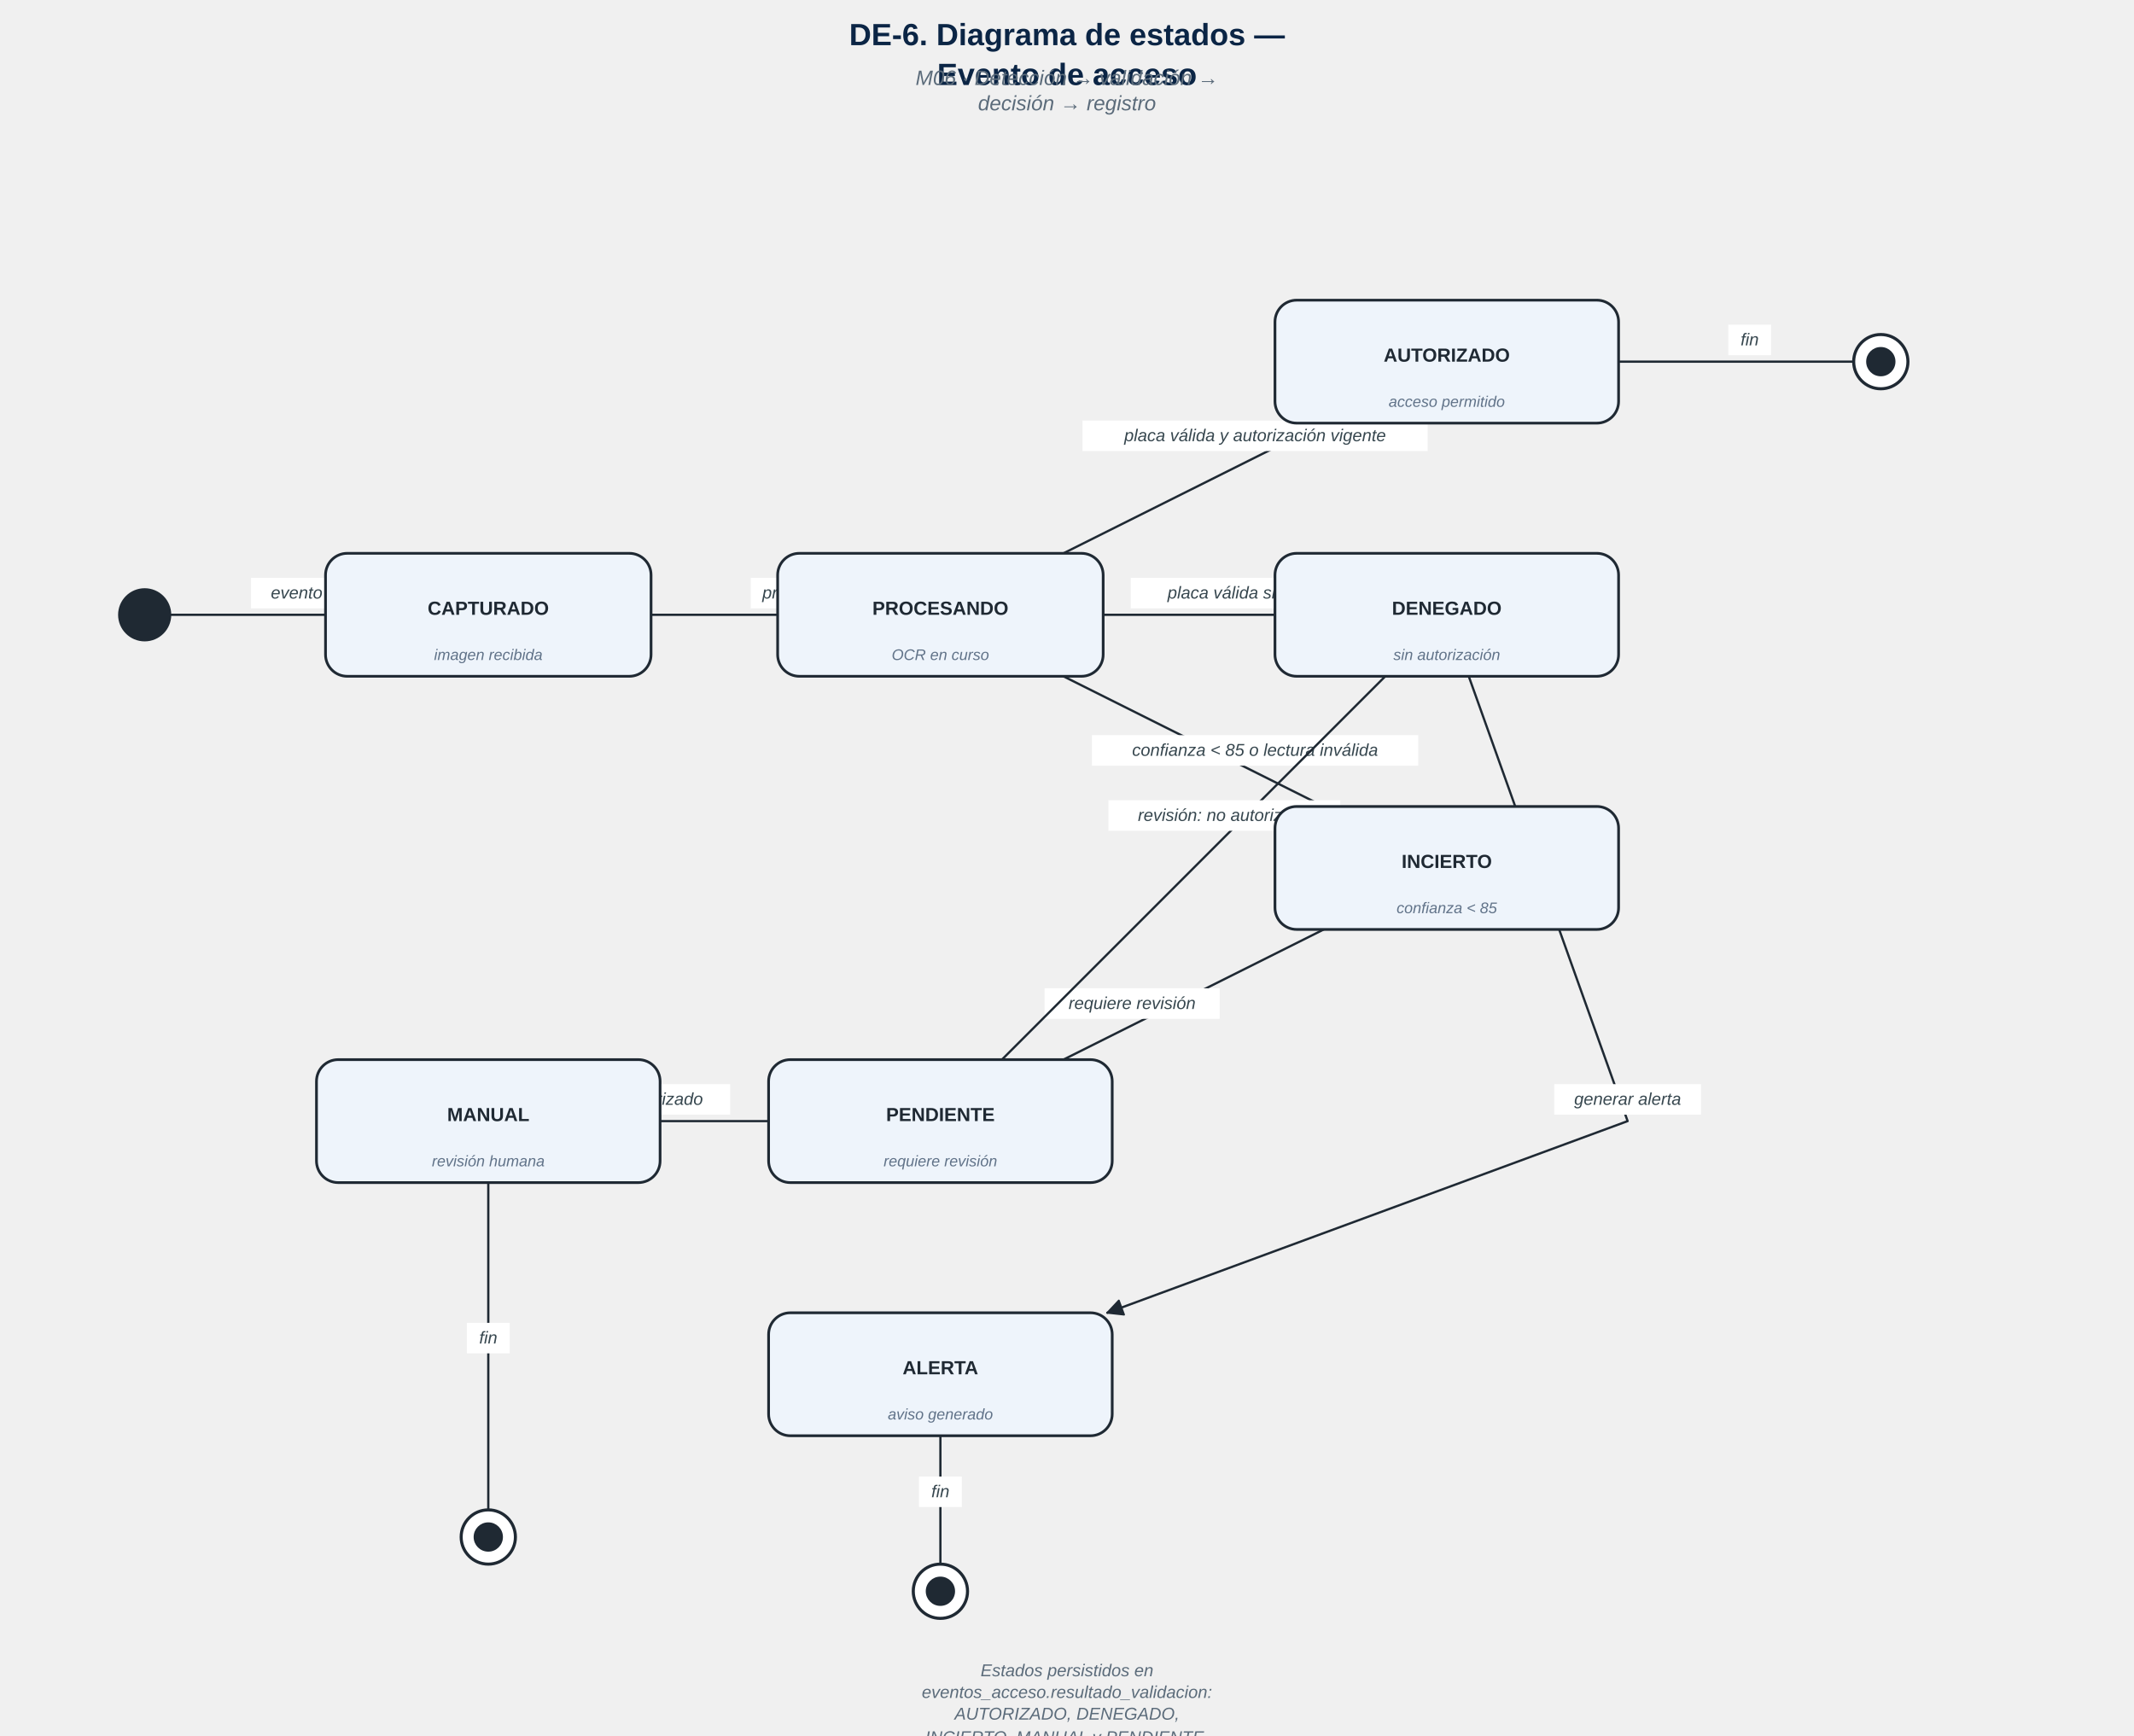
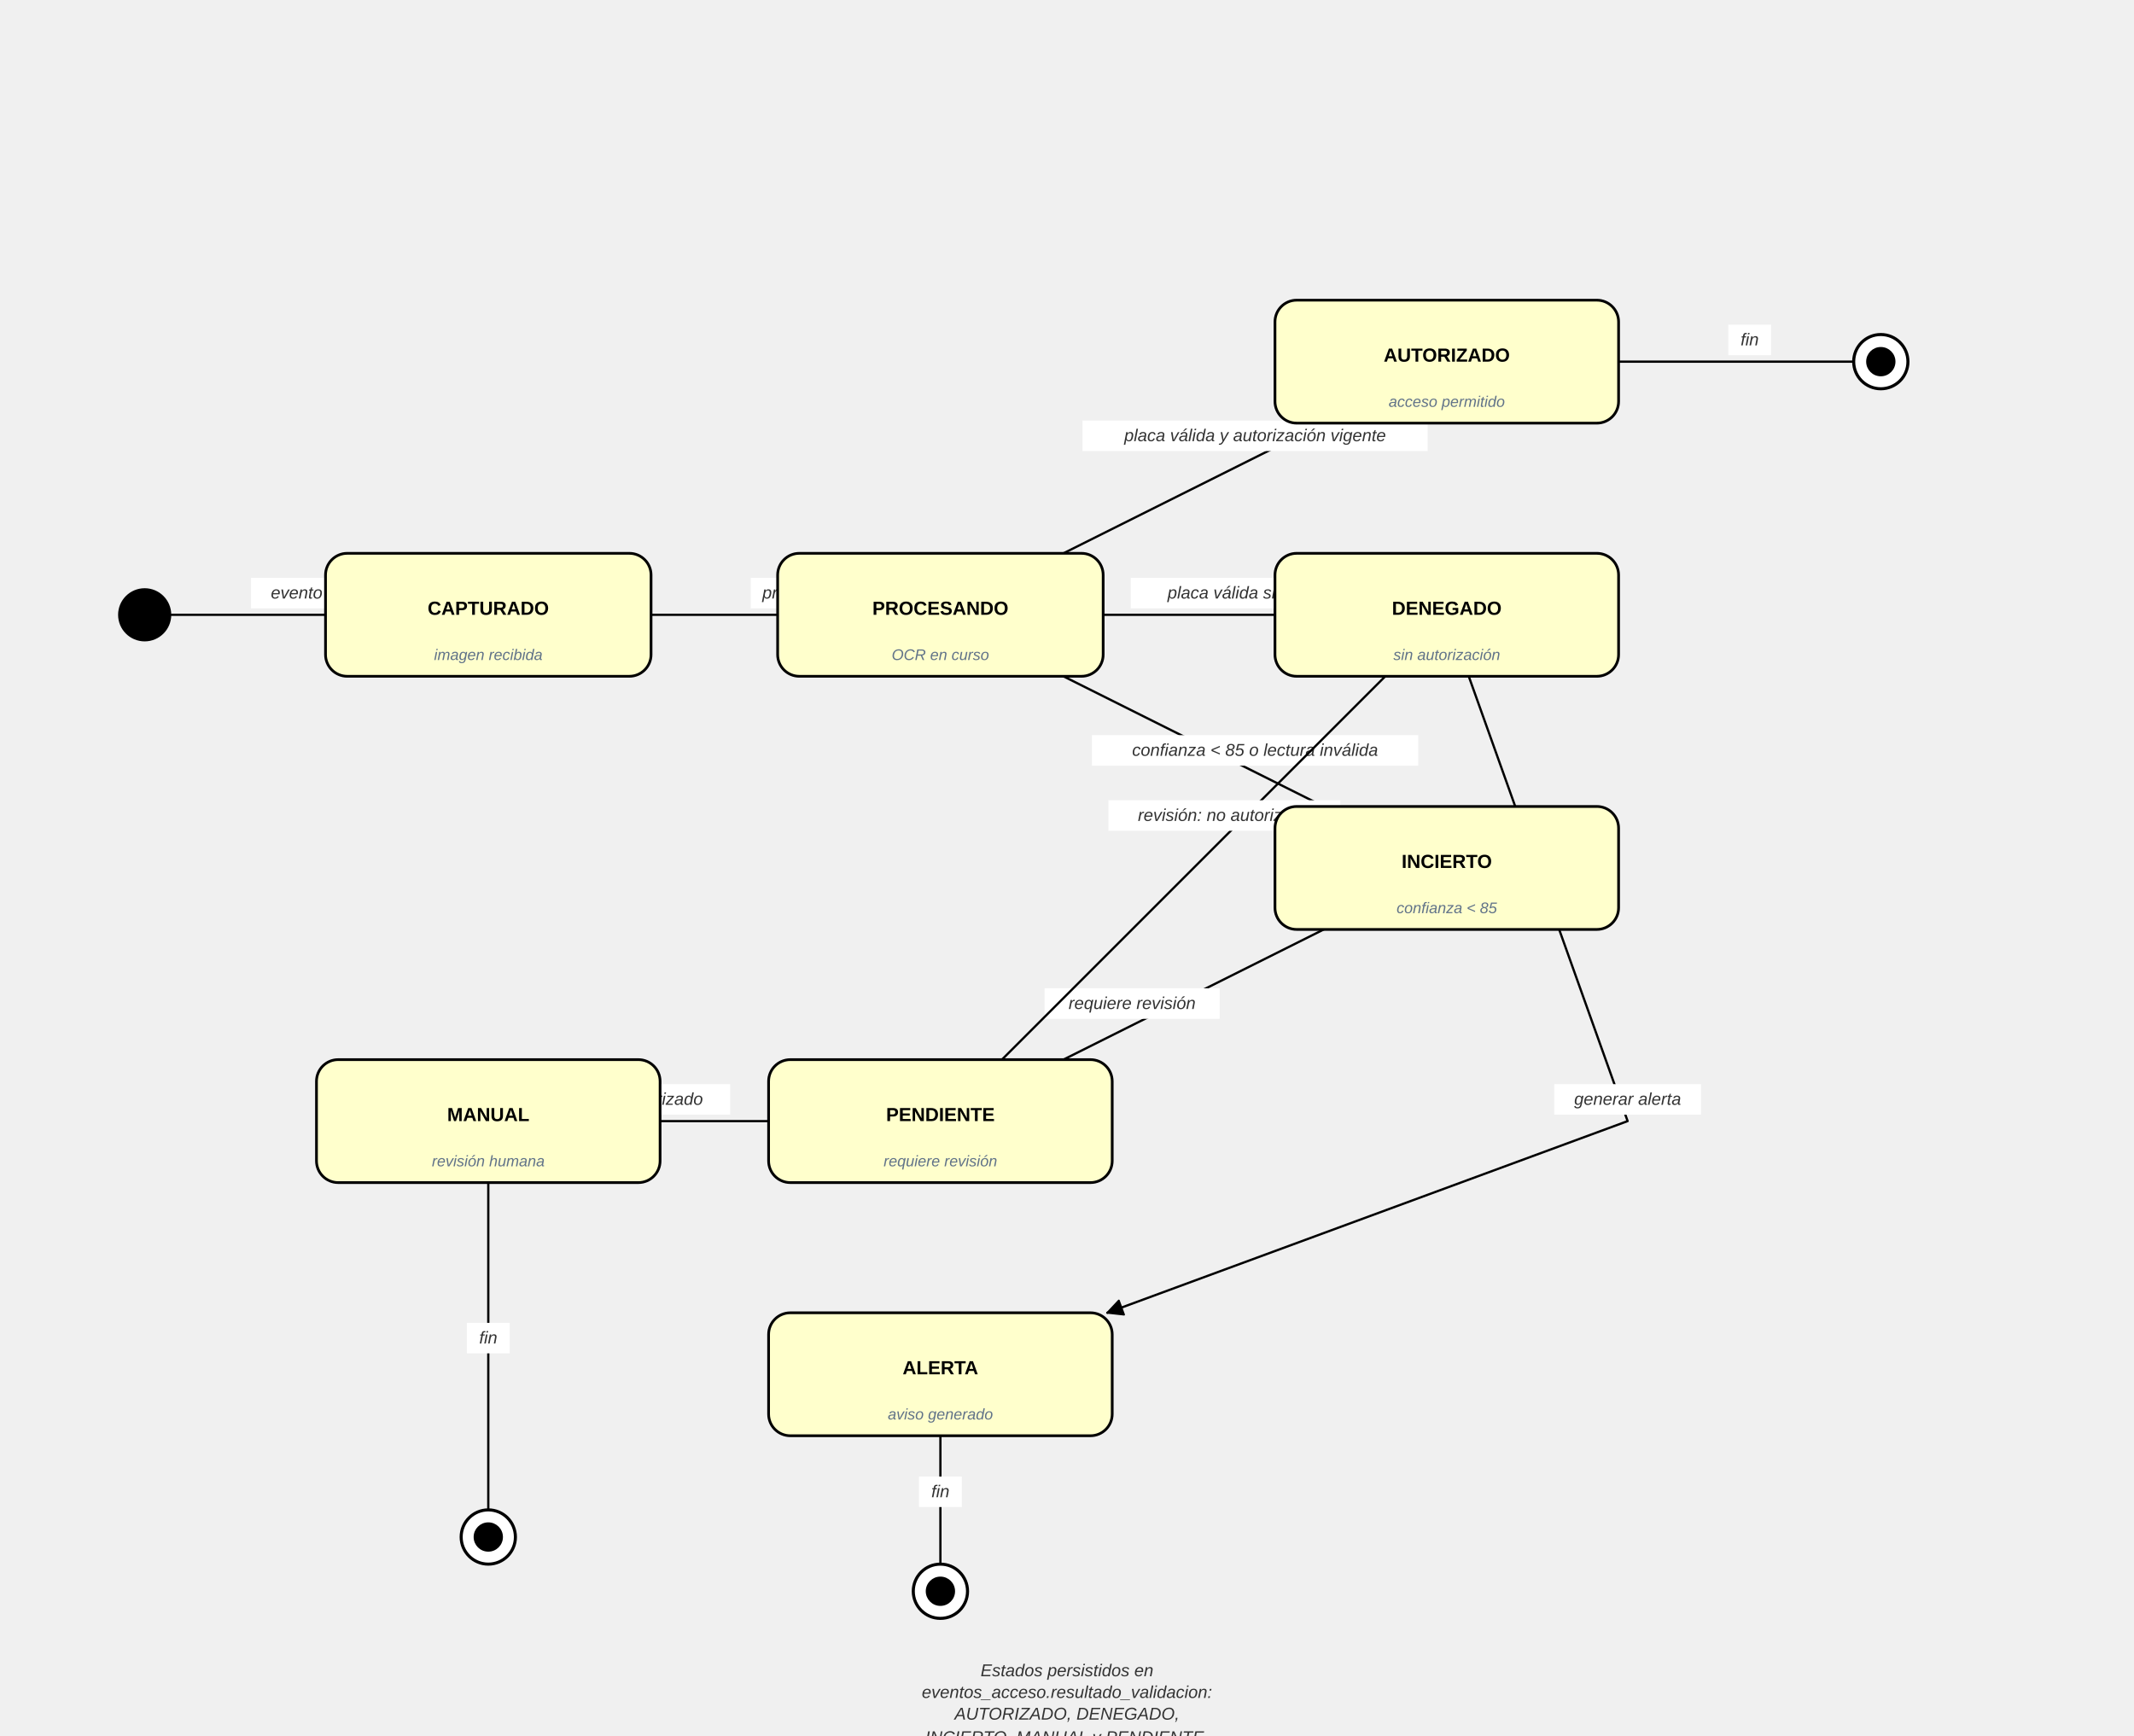
- <svg xmlns="http://www.w3.org/2000/svg" width="1180" height="960" viewBox="0 0 1180 960" font-family="'Segoe UI','Helvetica Neue',Arial,sans-serif">
+ <svg xmlns="http://www.w3.org/2000/svg" width="1180" height="960" viewBox="0 0 1180 960" font-family="Calibri,Arial,sans-serif">
  <defs>
    <marker id="arr-open" viewBox="0 0 12 12" refX="11" refY="6" markerWidth="11" markerHeight="11" markerUnits="userSpaceOnUse" orient="auto-start-reverse">
-       <path d="M1,1 L11,6 L1,11" fill="none" stroke="#1f2933" stroke-width="1.6" stroke-linecap="round" stroke-linejoin="round" />
+       <path d="M1,1 L11,6 L1,11" fill="none" stroke="#000000" stroke-width="1.6" stroke-linecap="round" stroke-linejoin="round" />
    </marker>
    <marker id="arr-fill" viewBox="0 0 12 12" refX="11" refY="6" markerWidth="10" markerHeight="10" markerUnits="userSpaceOnUse" orient="auto-start-reverse">
-       <path d="M1,1 L11,6 L1,11 Z" fill="#1f2933" stroke="#1f2933" stroke-width="1.2" stroke-linejoin="round" />
+       <path d="M1,1 L11,6 L1,11 Z" fill="#000000" stroke="#000000" stroke-width="1.2" stroke-linejoin="round" />
    </marker>
    <marker id="arr-thin" viewBox="0 0 12 12" refX="11" refY="6" markerWidth="9" markerHeight="9" markerUnits="userSpaceOnUse" orient="auto-start-reverse">
-       <path d="M2,2 L10,6 L2,10" fill="none" stroke="#1f2933" stroke-width="1.4" stroke-linecap="round" stroke-linejoin="round" />
+       <path d="M2,2 L10,6 L2,10" fill="none" stroke="#000000" stroke-width="1.4" stroke-linecap="round" stroke-linejoin="round" />
    </marker>
    <marker id="arr-dep" viewBox="0 0 12 12" refX="11" refY="6" markerWidth="10" markerHeight="10" markerUnits="userSpaceOnUse" orient="auto-start-reverse">
-       <path d="M1,1 L11,6 L1,11" fill="#ffffff" stroke="#1f2933" stroke-width="1.5" stroke-linejoin="round" />
+       <path d="M1,1 L11,6 L1,11" fill="#ffffff" stroke="#000000" stroke-width="1.5" stroke-linejoin="round" />
    </marker>
  </defs>
-   <g>
-     <text x="590" y="25" font-size="17" fill="#0b2545" font-weight="700" text-anchor="middle" xml:space="preserve">DE-6. Diagrama de estados —</text>
-     <text x="590" y="47" font-size="17" fill="#0b2545" font-weight="700" text-anchor="middle" xml:space="preserve">Evento de acceso</text>
-   </g>
-   <g>
-     <text x="590" y="47" font-size="11.5" fill="#5b6b7a" font-weight="400" text-anchor="middle" font-style="italic" xml:space="preserve">M06 · Detección → validación →</text>
-     <text x="590" y="61" font-size="11.5" fill="#5b6b7a" font-weight="400" text-anchor="middle" font-style="italic" xml:space="preserve">decisión → registro</text>
-   </g>
-   <path d="M94,340 L270,340" fill="none" stroke="#1f2933" stroke-width="1.25" marker-end="url(#arr-fill)" stroke-linecap="round" stroke-linejoin="round" />
+   <path d="M94,340 L270,340" fill="none" stroke="#000000" stroke-width="1.25" marker-end="url(#arr-fill)" stroke-linecap="round" stroke-linejoin="round" />
  <g>
    <rect x="138.81" y="319.56" width="86.38" height="16.88" fill="#ffffff" stroke="none" stroke-width="1.4" />
    <g>
-       <text x="182" y="331" font-size="9.5" fill="#37474f" font-weight="500" text-anchor="middle" font-style="italic" xml:space="preserve">evento recibido</text>
+       <text x="182" y="331" font-size="9.5" fill="#333333" font-weight="500" text-anchor="middle" font-style="italic" xml:space="preserve">evento recibido</text>
    </g>
  </g>
-   <path d="M360,340 L520,340" fill="none" stroke="#1f2933" stroke-width="1.25" marker-end="url(#arr-fill)" stroke-linecap="round" stroke-linejoin="round" />
+   <path d="M360,340 L520,340" fill="none" stroke="#000000" stroke-width="1.25" marker-end="url(#arr-fill)" stroke-linecap="round" stroke-linejoin="round" />
  <g>
    <rect x="415.1" y="319.56" width="49.8" height="16.88" fill="#ffffff" stroke="none" stroke-width="1.4" />
    <g>
-       <text x="440" y="331" font-size="9.5" fill="#37474f" font-weight="500" text-anchor="middle" font-style="italic" xml:space="preserve">procesar</text>
+       <text x="440" y="331" font-size="9.5" fill="#333333" font-weight="500" text-anchor="middle" font-style="italic" xml:space="preserve">procesar</text>
    </g>
  </g>
-   <path d="M588,306 L800,200" fill="none" stroke="#1f2933" stroke-width="1.25" marker-end="url(#arr-fill)" stroke-linecap="round" stroke-linejoin="round" />
+   <path d="M588,306 L800,200" fill="none" stroke="#000000" stroke-width="1.25" marker-end="url(#arr-fill)" stroke-linecap="round" stroke-linejoin="round" />
  <g>
    <rect x="598.56" y="232.56" width="190.88" height="16.88" fill="#ffffff" stroke="none" stroke-width="1.4" />
    <g>
-       <text x="694" y="244" font-size="9.5" fill="#37474f" font-weight="500" text-anchor="middle" font-style="italic" xml:space="preserve">placa válida y autorización vigente</text>
+       <text x="694" y="244" font-size="9.5" fill="#333333" font-weight="500" text-anchor="middle" font-style="italic" xml:space="preserve">placa válida y autorización vigente</text>
    </g>
  </g>
-   <path d="M610,340 L800,340" fill="none" stroke="#1f2933" stroke-width="1.25" marker-end="url(#arr-fill)" stroke-linecap="round" stroke-linejoin="round" />
+   <path d="M610,340 L800,340" fill="none" stroke="#000000" stroke-width="1.25" marker-end="url(#arr-fill)" stroke-linecap="round" stroke-linejoin="round" />
  <g>
    <rect x="625.24" y="319.56" width="159.53" height="16.88" fill="#ffffff" stroke="none" stroke-width="1.4" />
    <g>
-       <text x="705" y="331" font-size="9.5" fill="#37474f" font-weight="500" text-anchor="middle" font-style="italic" xml:space="preserve">placa válida sin autorización</text>
+       <text x="705" y="331" font-size="9.5" fill="#333333" font-weight="500" text-anchor="middle" font-style="italic" xml:space="preserve">placa válida sin autorización</text>
    </g>
  </g>
-   <path d="M588,374 L800,480" fill="none" stroke="#1f2933" stroke-width="1.25" marker-end="url(#arr-fill)" stroke-linecap="round" stroke-linejoin="round" />
+   <path d="M588,374 L800,480" fill="none" stroke="#000000" stroke-width="1.25" marker-end="url(#arr-fill)" stroke-linecap="round" stroke-linejoin="round" />
  <g>
    <rect x="603.79" y="406.56" width="180.43" height="16.88" fill="#ffffff" stroke="none" stroke-width="1.4" />
    <g>
-       <text x="694" y="418" font-size="9.5" fill="#37474f" font-weight="500" text-anchor="middle" font-style="italic" xml:space="preserve">confianza &lt; 85 o lectura inválida</text>
+       <text x="694" y="418" font-size="9.5" fill="#333333" font-weight="500" text-anchor="middle" font-style="italic" xml:space="preserve">confianza &lt; 85 o lectura inválida</text>
    </g>
  </g>
-   <path d="M732,514 L520,620" fill="none" stroke="#1f2933" stroke-width="1.25" marker-end="url(#arr-fill)" stroke-linecap="round" stroke-linejoin="round" />
+   <path d="M732,514 L520,620" fill="none" stroke="#000000" stroke-width="1.25" marker-end="url(#arr-fill)" stroke-linecap="round" stroke-linejoin="round" />
  <g>
    <rect x="577.59" y="546.56" width="96.83" height="16.88" fill="#ffffff" stroke="none" stroke-width="1.4" />
    <g>
-       <text x="626" y="558" font-size="9.5" fill="#37474f" font-weight="500" text-anchor="middle" font-style="italic" xml:space="preserve">requiere revisión</text>
+       <text x="626" y="558" font-size="9.5" fill="#333333" font-weight="500" text-anchor="middle" font-style="italic" xml:space="preserve">requiere revisión</text>
    </g>
  </g>
-   <path d="M425,620 L270,620" fill="none" stroke="#1f2933" stroke-width="1.25" marker-end="url(#arr-fill)" stroke-linecap="round" stroke-linejoin="round" />
+   <path d="M425,620 L270,620" fill="none" stroke="#000000" stroke-width="1.25" marker-end="url(#arr-fill)" stroke-linecap="round" stroke-linejoin="round" />
  <g>
    <rect x="291.25" y="599.56" width="112.5" height="16.88" fill="#ffffff" stroke="none" stroke-width="1.4" />
    <g>
-       <text x="347.5" y="611" font-size="9.5" fill="#37474f" font-weight="500" text-anchor="middle" font-style="italic" xml:space="preserve">revisión: autorizado</text>
+       <text x="347.5" y="611" font-size="9.5" fill="#333333" font-weight="500" text-anchor="middle" font-style="italic" xml:space="preserve">revisión: autorizado</text>
    </g>
  </g>
-   <path d="M554,586 L800,340" fill="none" stroke="#1f2933" stroke-width="1.25" marker-end="url(#arr-fill)" stroke-linecap="round" stroke-linejoin="round" />
+   <path d="M554,586 L800,340" fill="none" stroke="#000000" stroke-width="1.25" marker-end="url(#arr-fill)" stroke-linecap="round" stroke-linejoin="round" />
  <g>
    <rect x="612.91" y="442.56" width="128.18" height="16.88" fill="#ffffff" stroke="none" stroke-width="1.4" />
    <g>
-       <text x="677" y="454" font-size="9.5" fill="#37474f" font-weight="500" text-anchor="middle" font-style="italic" xml:space="preserve">revisión: no autorizado</text>
+       <text x="677" y="454" font-size="9.5" fill="#333333" font-weight="500" text-anchor="middle" font-style="italic" xml:space="preserve">revisión: no autorizado</text>
    </g>
  </g>
-   <path d="M812.143,374 L900,620 L612.286,726" fill="none" stroke="#1f2933" stroke-width="1.25" marker-end="url(#arr-fill)" stroke-linecap="round" stroke-linejoin="round" />
+   <path d="M812.143,374 L900,620 L612.286,726" fill="none" stroke="#000000" stroke-width="1.25" marker-end="url(#arr-fill)" stroke-linecap="round" stroke-linejoin="round" />
  <g>
    <rect x="859.43" y="599.56" width="81.15" height="16.88" fill="#ffffff" stroke="none" stroke-width="1.4" />
    <g>
-       <text x="900" y="611" font-size="9.5" fill="#37474f" font-weight="500" text-anchor="middle" font-style="italic" xml:space="preserve">generar alerta</text>
+       <text x="900" y="611" font-size="9.5" fill="#333333" font-weight="500" text-anchor="middle" font-style="italic" xml:space="preserve">generar alerta</text>
    </g>
  </g>
-   <path d="M895,200 L1040,200" fill="none" stroke="#1f2933" stroke-width="1.25" marker-end="url(#arr-fill)" stroke-linecap="round" stroke-linejoin="round" />
+   <path d="M895,200 L1040,200" fill="none" stroke="#000000" stroke-width="1.25" marker-end="url(#arr-fill)" stroke-linecap="round" stroke-linejoin="round" />
  <g>
    <rect x="955.66" y="179.56" width="23.68" height="16.88" fill="#ffffff" stroke="none" stroke-width="1.4" />
    <g>
-       <text x="967.5" y="191" font-size="9.5" fill="#37474f" font-weight="500" text-anchor="middle" font-style="italic" xml:space="preserve">fin</text>
+       <text x="967.5" y="191" font-size="9.5" fill="#333333" font-weight="500" text-anchor="middle" font-style="italic" xml:space="preserve">fin</text>
    </g>
  </g>
-   <path d="M270,654 L270,850" fill="none" stroke="#1f2933" stroke-width="1.25" marker-end="url(#arr-fill)" stroke-linecap="round" stroke-linejoin="round" />
+   <path d="M270,654 L270,850" fill="none" stroke="#000000" stroke-width="1.25" marker-end="url(#arr-fill)" stroke-linecap="round" stroke-linejoin="round" />
  <g>
    <rect x="258.16" y="731.56" width="23.68" height="16.88" fill="#ffffff" stroke="none" stroke-width="1.4" />
    <g>
-       <text x="270" y="743" font-size="9.5" fill="#37474f" font-weight="500" text-anchor="middle" font-style="italic" xml:space="preserve">fin</text>
+       <text x="270" y="743" font-size="9.5" fill="#333333" font-weight="500" text-anchor="middle" font-style="italic" xml:space="preserve">fin</text>
    </g>
  </g>
-   <path d="M520,794 L520,880" fill="none" stroke="#1f2933" stroke-width="1.25" marker-end="url(#arr-fill)" stroke-linecap="round" stroke-linejoin="round" />
+   <path d="M520,794 L520,880" fill="none" stroke="#000000" stroke-width="1.25" marker-end="url(#arr-fill)" stroke-linecap="round" stroke-linejoin="round" />
  <g>
    <rect x="508.16" y="816.56" width="23.68" height="16.88" fill="#ffffff" stroke="none" stroke-width="1.4" />
    <g>
-       <text x="520" y="828" font-size="9.5" fill="#37474f" font-weight="500" text-anchor="middle" font-style="italic" xml:space="preserve">fin</text>
+       <text x="520" y="828" font-size="9.5" fill="#333333" font-weight="500" text-anchor="middle" font-style="italic" xml:space="preserve">fin</text>
    </g>
  </g>
-   <circle cx="80" cy="340" r="14" fill="#1f2933" stroke="#1f2933" stroke-width="1.4" />
-   <rect x="180" y="306" width="180" height="68" fill="#eef4fb" stroke="#1f2933" stroke-width="1.5" rx="12" ry="12" />
+   <circle cx="80" cy="340" r="14" fill="#000000" stroke="#000000" stroke-width="1.4" />
+   <rect x="180" y="306" width="180" height="68" fill="#FFFFCC" stroke="#000000" stroke-width="1.5" rx="12" ry="12" />
  <g>
-     <text x="270" y="340" font-size="10.5" fill="#1f2933" font-weight="600" text-anchor="middle" xml:space="preserve">CAPTURADO</text>
+     <text x="270" y="340" font-size="10.5" fill="#000000" font-weight="600" text-anchor="middle" xml:space="preserve">CAPTURADO</text>
  </g>
  <g>
    <text x="270" y="365" font-size="8.5" fill="#607288" font-weight="400" text-anchor="middle" font-style="italic" xml:space="preserve">imagen recibida</text>
  </g>
-   <rect x="430" y="306" width="180" height="68" fill="#eef4fb" stroke="#1f2933" stroke-width="1.5" rx="12" ry="12" />
+   <rect x="430" y="306" width="180" height="68" fill="#FFFFCC" stroke="#000000" stroke-width="1.5" rx="12" ry="12" />
  <g>
-     <text x="520" y="340" font-size="10.5" fill="#1f2933" font-weight="600" text-anchor="middle" xml:space="preserve">PROCESANDO</text>
+     <text x="520" y="340" font-size="10.5" fill="#000000" font-weight="600" text-anchor="middle" xml:space="preserve">PROCESANDO</text>
  </g>
  <g>
    <text x="520" y="365" font-size="8.5" fill="#607288" font-weight="400" text-anchor="middle" font-style="italic" xml:space="preserve">OCR en curso</text>
  </g>
-   <rect x="705" y="166" width="190" height="68" fill="#eef4fb" stroke="#1f2933" stroke-width="1.5" rx="12" ry="12" />
+   <rect x="705" y="166" width="190" height="68" fill="#FFFFCC" stroke="#000000" stroke-width="1.5" rx="12" ry="12" />
  <g>
-     <text x="800" y="200" font-size="10.5" fill="#1f2933" font-weight="600" text-anchor="middle" xml:space="preserve">AUTORIZADO</text>
+     <text x="800" y="200" font-size="10.5" fill="#000000" font-weight="600" text-anchor="middle" xml:space="preserve">AUTORIZADO</text>
  </g>
  <g>
    <text x="800" y="225" font-size="8.5" fill="#607288" font-weight="400" text-anchor="middle" font-style="italic" xml:space="preserve">acceso permitido</text>
  </g>
-   <rect x="705" y="306" width="190" height="68" fill="#eef4fb" stroke="#1f2933" stroke-width="1.5" rx="12" ry="12" />
+   <rect x="705" y="306" width="190" height="68" fill="#FFFFCC" stroke="#000000" stroke-width="1.5" rx="12" ry="12" />
  <g>
-     <text x="800" y="340" font-size="10.5" fill="#1f2933" font-weight="600" text-anchor="middle" xml:space="preserve">DENEGADO</text>
+     <text x="800" y="340" font-size="10.5" fill="#000000" font-weight="600" text-anchor="middle" xml:space="preserve">DENEGADO</text>
  </g>
  <g>
    <text x="800" y="365" font-size="8.5" fill="#607288" font-weight="400" text-anchor="middle" font-style="italic" xml:space="preserve">sin autorización</text>
  </g>
-   <rect x="705" y="446" width="190" height="68" fill="#eef4fb" stroke="#1f2933" stroke-width="1.5" rx="12" ry="12" />
+   <rect x="705" y="446" width="190" height="68" fill="#FFFFCC" stroke="#000000" stroke-width="1.5" rx="12" ry="12" />
  <g>
-     <text x="800" y="480" font-size="10.5" fill="#1f2933" font-weight="600" text-anchor="middle" xml:space="preserve">INCIERTO</text>
+     <text x="800" y="480" font-size="10.5" fill="#000000" font-weight="600" text-anchor="middle" xml:space="preserve">INCIERTO</text>
  </g>
  <g>
    <text x="800" y="505" font-size="8.5" fill="#607288" font-weight="400" text-anchor="middle" font-style="italic" xml:space="preserve">confianza &lt; 85</text>
  </g>
-   <rect x="425" y="586" width="190" height="68" fill="#eef4fb" stroke="#1f2933" stroke-width="1.5" rx="12" ry="12" />
+   <rect x="425" y="586" width="190" height="68" fill="#FFFFCC" stroke="#000000" stroke-width="1.5" rx="12" ry="12" />
  <g>
-     <text x="520" y="620" font-size="10.5" fill="#1f2933" font-weight="600" text-anchor="middle" xml:space="preserve">PENDIENTE</text>
+     <text x="520" y="620" font-size="10.5" fill="#000000" font-weight="600" text-anchor="middle" xml:space="preserve">PENDIENTE</text>
  </g>
  <g>
    <text x="520" y="645" font-size="8.5" fill="#607288" font-weight="400" text-anchor="middle" font-style="italic" xml:space="preserve">requiere revisión</text>
  </g>
-   <rect x="175" y="586" width="190" height="68" fill="#eef4fb" stroke="#1f2933" stroke-width="1.5" rx="12" ry="12" />
+   <rect x="175" y="586" width="190" height="68" fill="#FFFFCC" stroke="#000000" stroke-width="1.5" rx="12" ry="12" />
  <g>
-     <text x="270" y="620" font-size="10.5" fill="#1f2933" font-weight="600" text-anchor="middle" xml:space="preserve">MANUAL</text>
+     <text x="270" y="620" font-size="10.5" fill="#000000" font-weight="600" text-anchor="middle" xml:space="preserve">MANUAL</text>
  </g>
  <g>
    <text x="270" y="645" font-size="8.5" fill="#607288" font-weight="400" text-anchor="middle" font-style="italic" xml:space="preserve">revisión humana</text>
  </g>
-   <rect x="425" y="726" width="190" height="68" fill="#eef4fb" stroke="#1f2933" stroke-width="1.5" rx="12" ry="12" />
+   <rect x="425" y="726" width="190" height="68" fill="#FFFFCC" stroke="#000000" stroke-width="1.5" rx="12" ry="12" />
  <g>
-     <text x="520" y="760" font-size="10.5" fill="#1f2933" font-weight="600" text-anchor="middle" xml:space="preserve">ALERTA</text>
+     <text x="520" y="760" font-size="10.5" fill="#000000" font-weight="600" text-anchor="middle" xml:space="preserve">ALERTA</text>
  </g>
  <g>
    <text x="520" y="785" font-size="8.5" fill="#607288" font-weight="400" text-anchor="middle" font-style="italic" xml:space="preserve">aviso generado</text>
  </g>
-   <circle cx="1040" cy="200" r="15" fill="#ffffff" stroke="#1f2933" stroke-width="1.7" />
-   <circle cx="1040" cy="200" r="7.5" fill="#1f2933" stroke="#1f2933" stroke-width="1.2" />
-   <circle cx="270" cy="850" r="15" fill="#ffffff" stroke="#1f2933" stroke-width="1.7" />
-   <circle cx="270" cy="850" r="7.5" fill="#1f2933" stroke="#1f2933" stroke-width="1.2" />
-   <circle cx="520" cy="880" r="15" fill="#ffffff" stroke="#1f2933" stroke-width="1.7" />
-   <circle cx="520" cy="880" r="7.5" fill="#1f2933" stroke="#1f2933" stroke-width="1.2" />
+   <circle cx="1040" cy="200" r="15" fill="#ffffff" stroke="#000000" stroke-width="1.7" />
+   <circle cx="1040" cy="200" r="7.5" fill="#000000" stroke="#000000" stroke-width="1.2" />
+   <circle cx="270" cy="850" r="15" fill="#ffffff" stroke="#000000" stroke-width="1.7" />
+   <circle cx="270" cy="850" r="7.5" fill="#000000" stroke="#000000" stroke-width="1.2" />
+   <circle cx="520" cy="880" r="15" fill="#ffffff" stroke="#000000" stroke-width="1.7" />
+   <circle cx="520" cy="880" r="7.5" fill="#000000" stroke="#000000" stroke-width="1.2" />
  <g>
-     <text x="590" y="927" font-size="9.5" fill="#5b6b7a" font-weight="400" text-anchor="middle" font-style="italic" xml:space="preserve">Estados persistidos en</text>
-     <text x="590" y="939" font-size="9.5" fill="#5b6b7a" font-weight="400" text-anchor="middle" font-style="italic" xml:space="preserve">eventos_acceso.resultado_validacion:</text>
-     <text x="590" y="951" font-size="9.5" fill="#5b6b7a" font-weight="400" text-anchor="middle" font-style="italic" xml:space="preserve">AUTORIZADO, DENEGADO,</text>
-     <text x="590" y="964" font-size="9.5" fill="#5b6b7a" font-weight="400" text-anchor="middle" font-style="italic" xml:space="preserve">INCIERTO, MANUAL y PENDIENTE.</text>
+     <text x="590" y="927" font-size="9.5" fill="#333333" font-weight="400" text-anchor="middle" font-style="italic" xml:space="preserve">Estados persistidos en</text>
+     <text x="590" y="939" font-size="9.5" fill="#333333" font-weight="400" text-anchor="middle" font-style="italic" xml:space="preserve">eventos_acceso.resultado_validacion:</text>
+     <text x="590" y="951" font-size="9.5" fill="#333333" font-weight="400" text-anchor="middle" font-style="italic" xml:space="preserve">AUTORIZADO, DENEGADO,</text>
+     <text x="590" y="964" font-size="9.5" fill="#333333" font-weight="400" text-anchor="middle" font-style="italic" xml:space="preserve">INCIERTO, MANUAL y PENDIENTE.</text>
  </g>
</svg>
